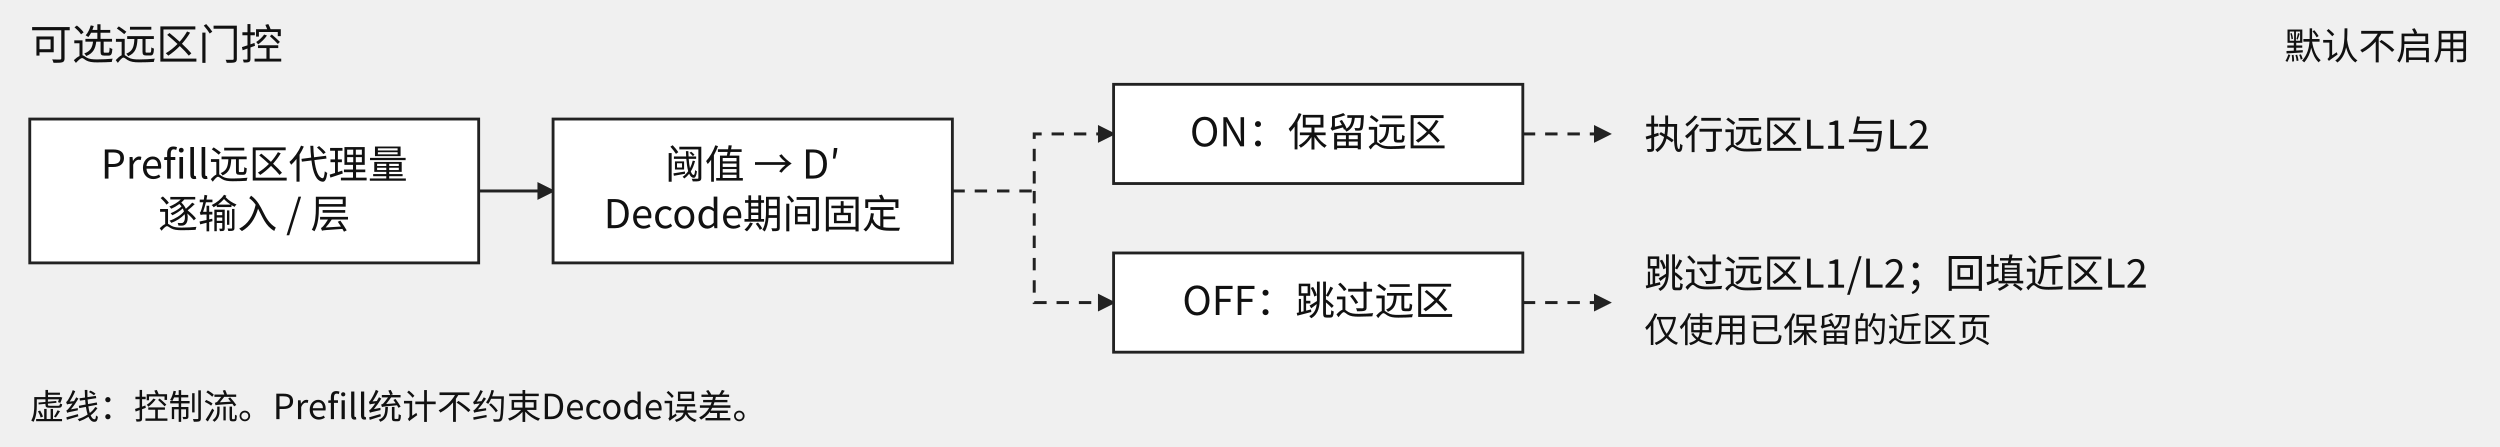
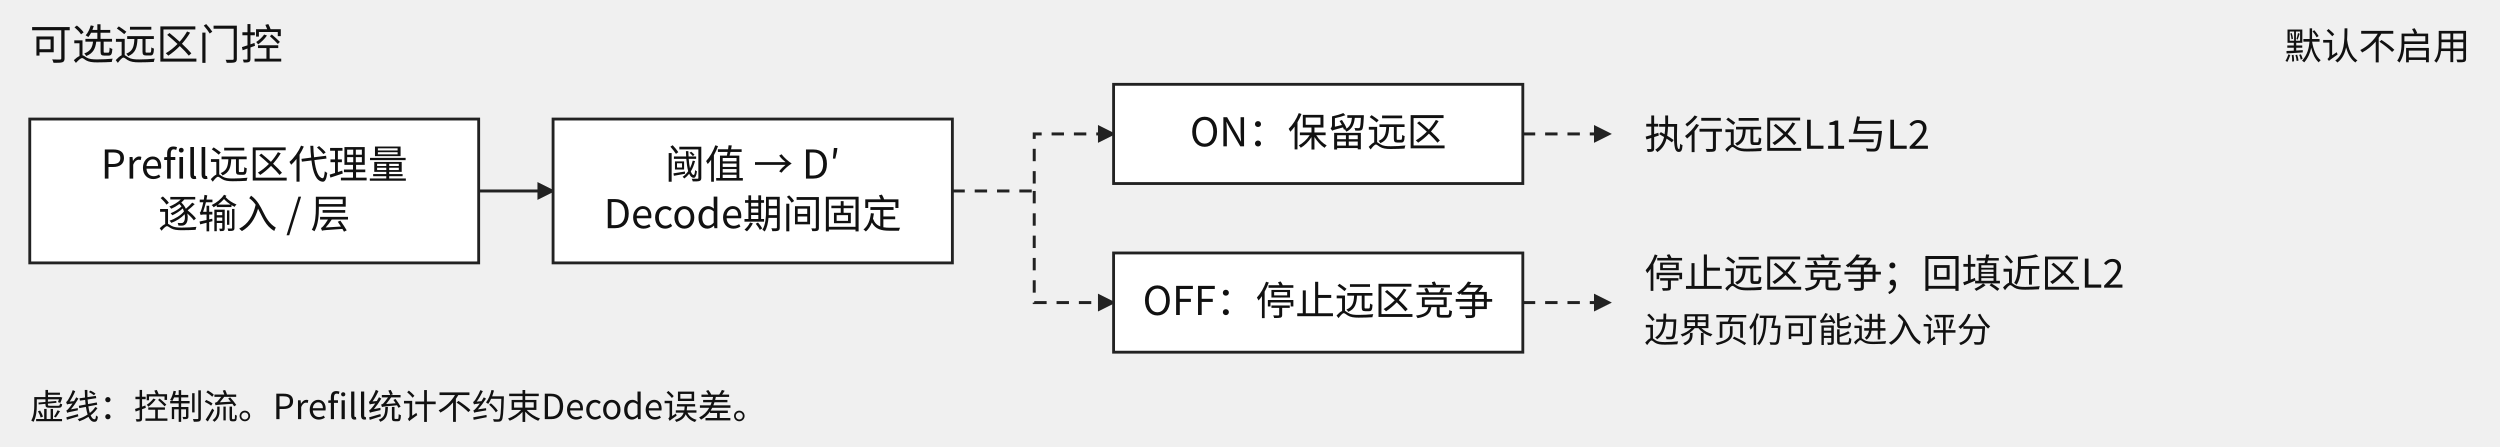
<svg xmlns="http://www.w3.org/2000/svg" width="7in" height="1.25in" viewBox="0 0 1008 180">
  <defs>
    <marker id="a" viewBox="0 0 8 8" refX="7" refY="4" markerWidth="6" markerHeight="6" orient="auto-start-reverse">
      <path d="M0,0 L8,4 L0,8 z" fill="#222" />
    </marker>
  </defs>
  <g font-family="Noto Sans CJK SC" fill="#111">
    <text x="12" y="24" font-size="17" font-weight="normal" text-anchor="start">可选远区门控</text>
    <text x="996" y="24" font-size="15" font-weight="normal" text-anchor="end">默认不启用</text>
    <rect x="12" y="48" width="181" height="58" fill="white" stroke="#222" stroke-width="1.15" />
    <text x="102.5" y="72.0" font-size="16" font-weight="normal" text-anchor="middle">Prefill远区代理量</text>
    <text x="102.5" y="92.0" font-size="16" font-weight="normal" text-anchor="middle">逐输入 / 层</text>
    <polyline points="193,77 223,77" fill="none" stroke="#222" stroke-width="1.2" marker-end="url(#a)" />
    <rect x="223" y="48" width="161" height="58" fill="white" stroke="#222" stroke-width="1.15" />
    <text x="303.5" y="72.0" font-size="16" font-weight="normal" text-anchor="middle">阈值 → D′</text>
    <text x="303.5" y="92.0" font-size="16" font-weight="normal" text-anchor="middle">Decode期间固定</text>
    <polyline points="384,77 417,77 417,54 449,54" fill="none" stroke="#222" stroke-width="1.2" stroke-dasharray="5 4" marker-end="url(#a)" />
    <polyline points="417,77 417,122 449,122" fill="none" stroke="#222" stroke-width="1.2" stroke-dasharray="5 4" marker-end="url(#a)" />
    <rect x="449" y="34" width="165" height="40" fill="white" stroke="#222" stroke-width="1.15" />
    <text x="531.5" y="59.0" font-size="16" font-weight="normal" text-anchor="middle">ON：保留远区</text>
    <rect x="449" y="102" width="165" height="40" fill="white" stroke="#222" stroke-width="1.15" />
-     <text x="531.5" y="127.0" font-size="16" font-weight="normal" text-anchor="middle">OFF：跳过远区</text>
+     <text x="531.5" y="127.0" font-size="16" font-weight="normal" text-anchor="middle">OFF：停止远区竞争</text>
    <polyline points="614,54 649,54" fill="none" stroke="#222" stroke-width="1.2" stroke-dasharray="5 4" marker-end="url(#a)" />
    <text x="663" y="60" font-size="16" font-weight="normal" text-anchor="start">执行远区L1与L2</text>
    <polyline points="614,122 649,122" fill="none" stroke="#222" stroke-width="1.2" stroke-dasharray="5 4" marker-end="url(#a)" />
-     <text x="663" y="116" font-size="16" font-weight="normal" text-anchor="start">跳过远区L1/L2；回填近区L2</text>
-     <text x="663" y="138" font-size="14" font-weight="normal" text-anchor="start">仅使用已保留的近区页</text>
+     <text x="663" y="116" font-size="16" font-weight="normal" text-anchor="start">停止远区竞争；回填近区L2</text>
+     <text x="663" y="138" font-size="14" font-weight="normal" text-anchor="start">边界页仍可能进入评分</text>
    <text x="12" y="169" font-size="14" font-weight="normal" text-anchor="start">虚线：控制流。Prefill统计不约束Decode误差。</text>
  </g>
</svg>
